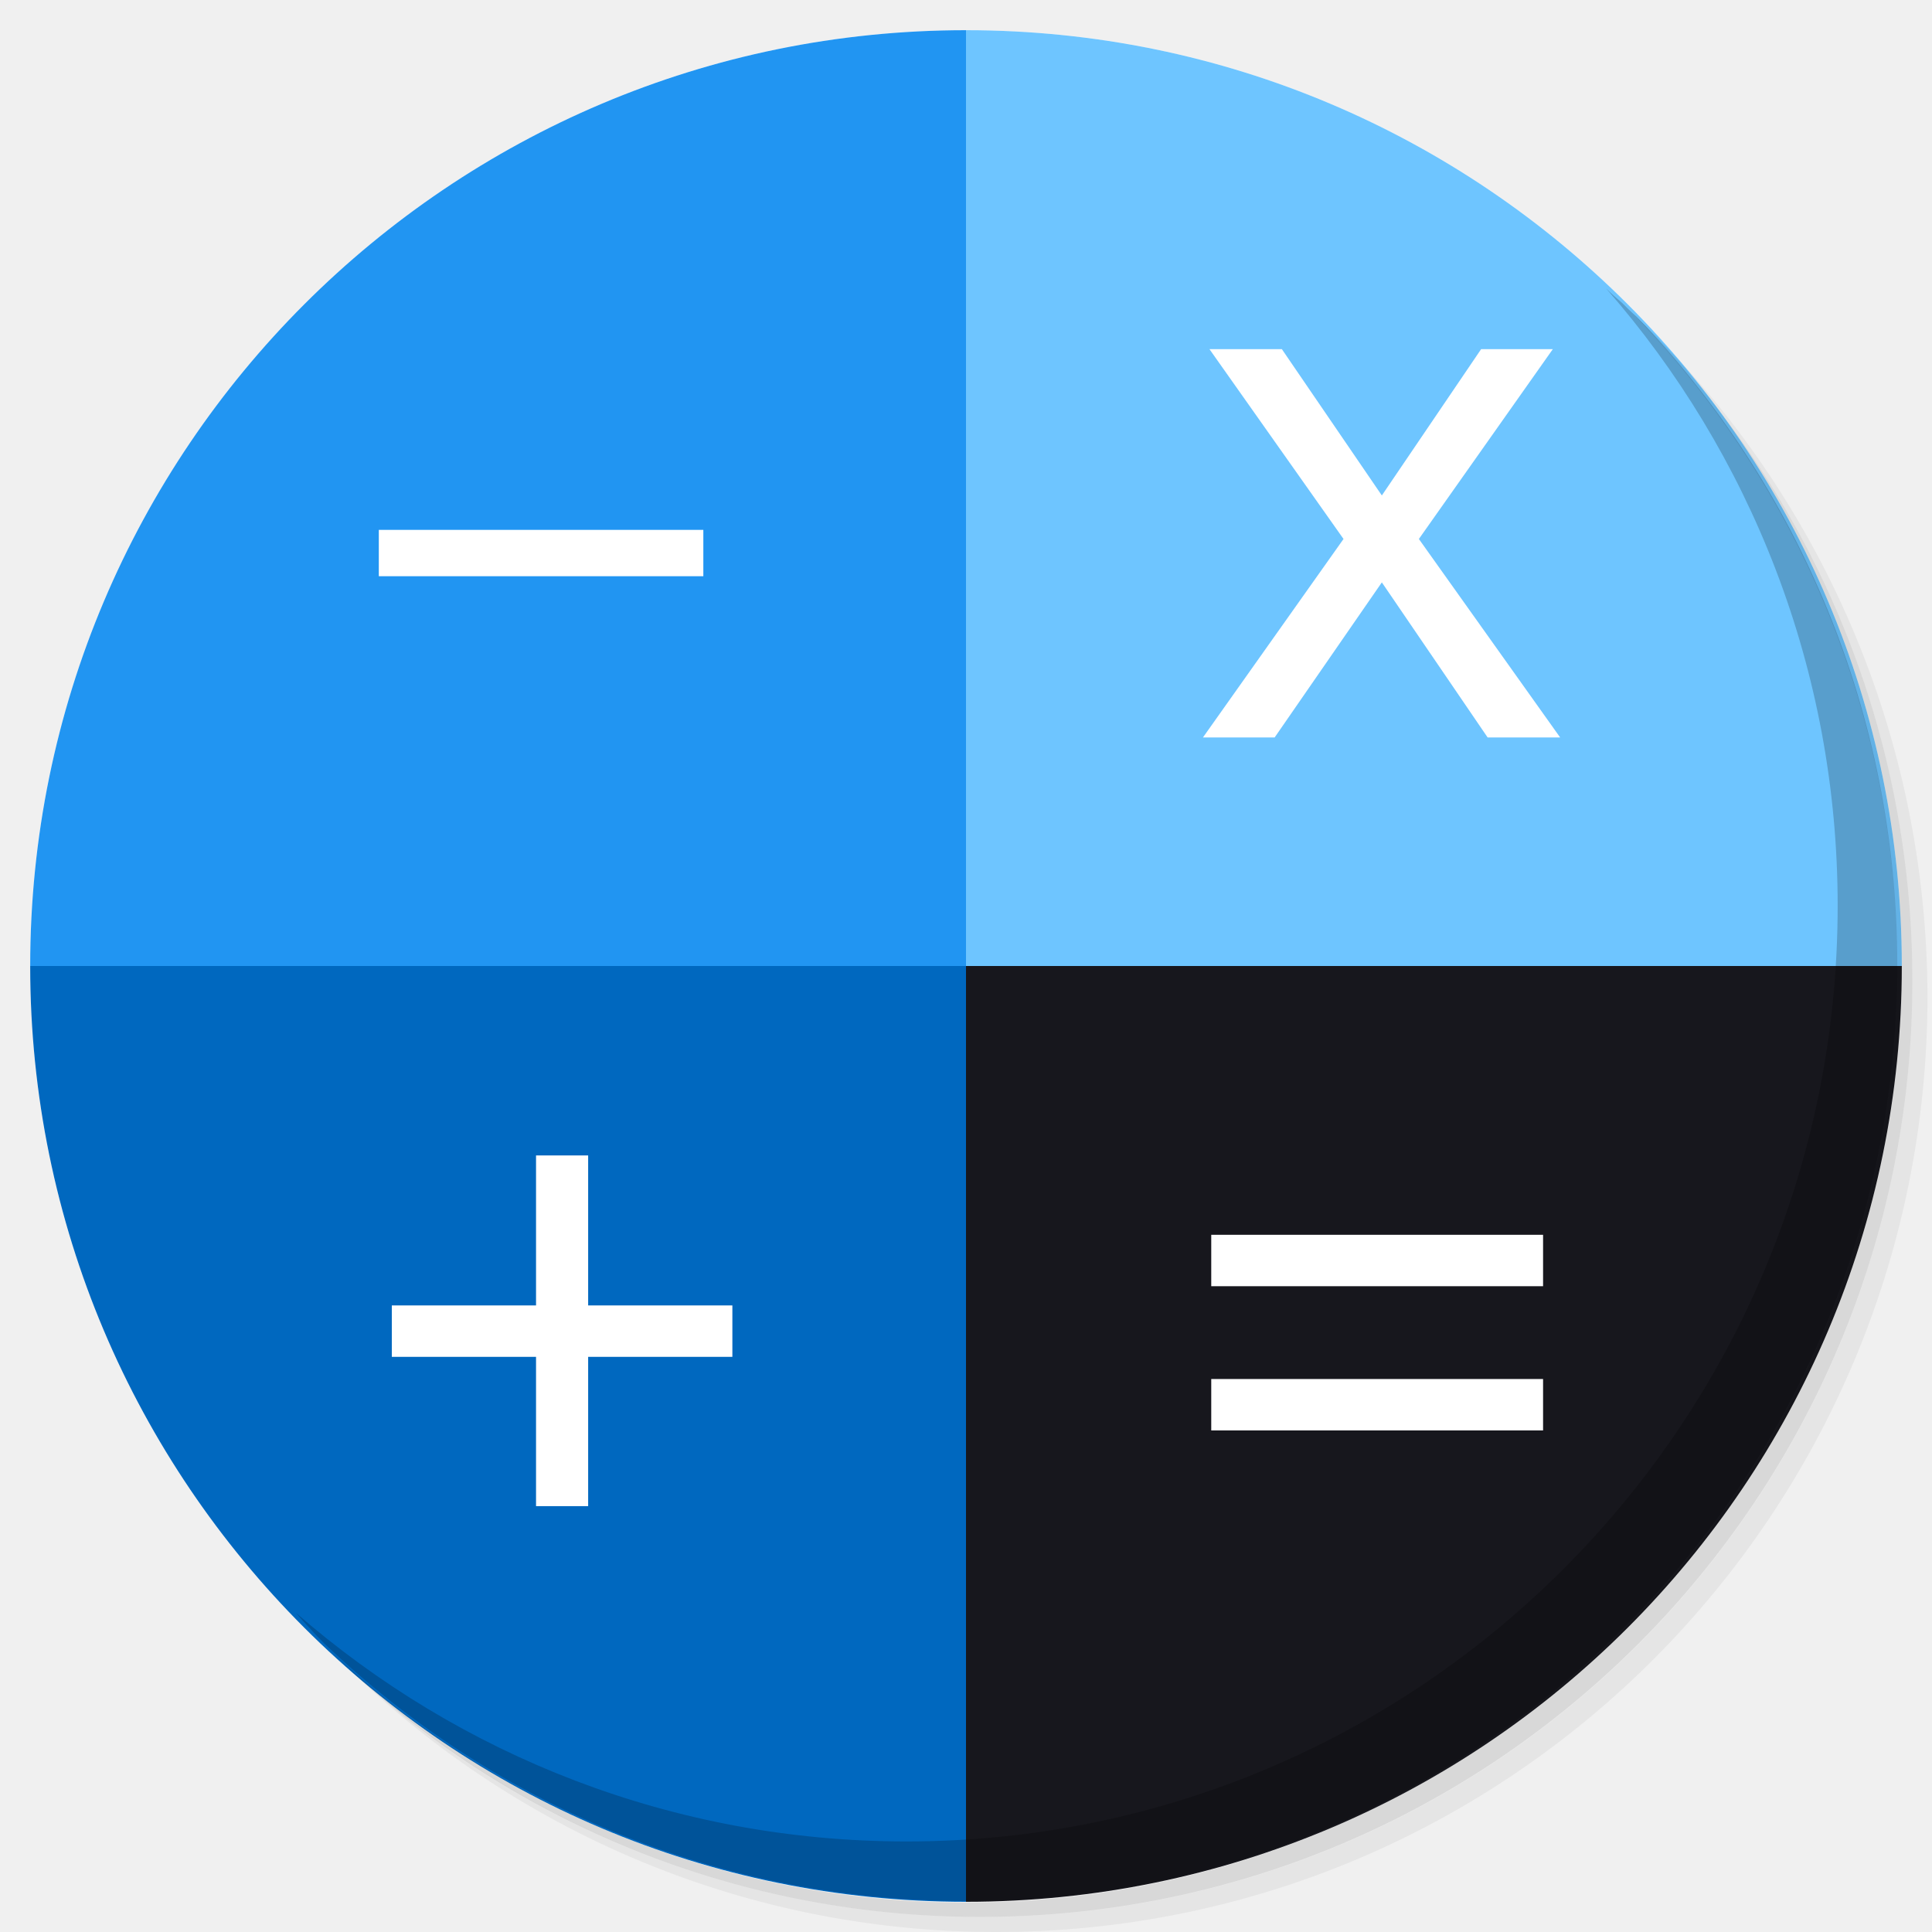
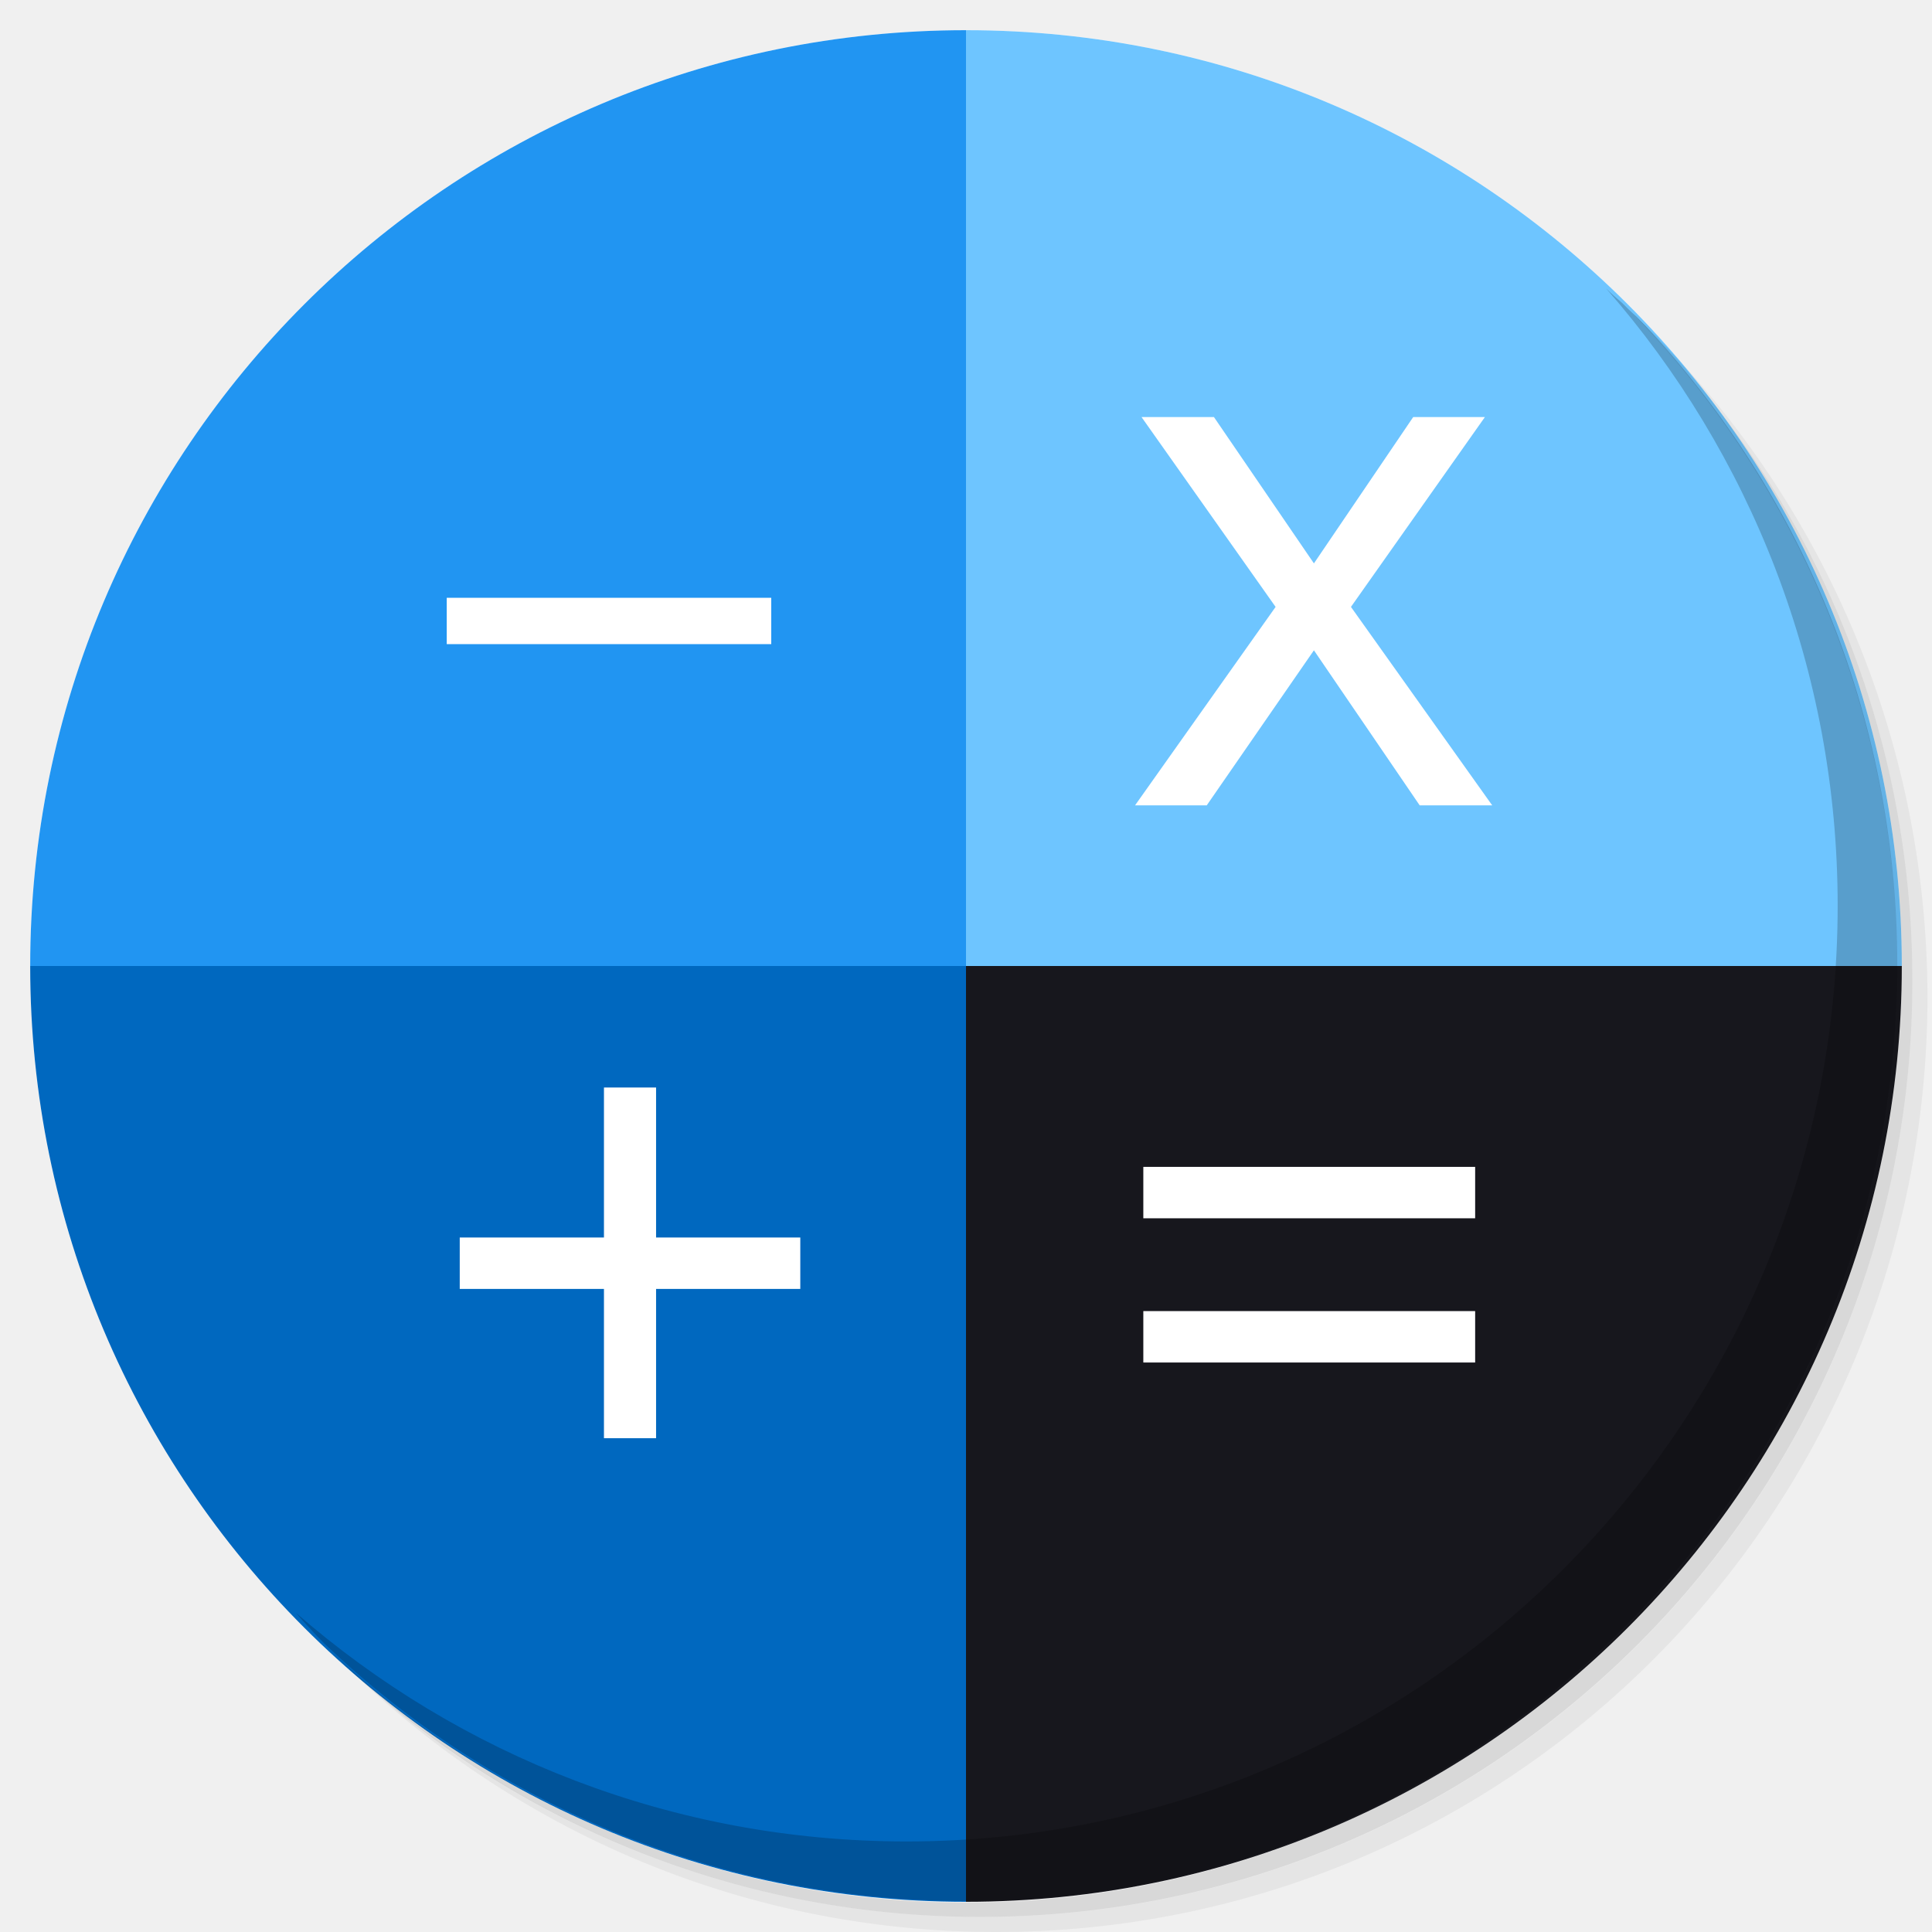
<svg xmlns="http://www.w3.org/2000/svg" xmlns:xlink="http://www.w3.org/1999/xlink" version="1.1" id="Layer_1" x="0px" y="0px" viewBox="0 0 256 256" enable-background="new 0 0 256 256" xml:space="preserve">
  <defs id="defs251">
    <clipPath id="b">
      <use width="100%" overflow="visible" xlink:href="#a" height="100%" id="use5" />
    </clipPath>
    <linearGradient x1="29.337" x2="81.837" y1="75.021" gradientUnits="userSpaceOnUse" y2="44.354" id="c">
      <stop id="stop10" offset="0" stop-opacity=".6" stop-color="#A52714" />
      <stop id="stop12" offset=".66" stop-opacity="0" stop-color="#A52714" />
    </linearGradient>
    <clipPath id="clipPath1232">
      <use width="100%" overflow="visible" xlink:href="#a" height="100%" id="use1230" />
    </clipPath>
    <clipPath id="clipPath1236">
      <use width="100%" overflow="visible" xlink:href="#a" height="100%" id="use1234" />
    </clipPath>
    <linearGradient x1="110.87" x2="52.538" y1="164.5" gradientUnits="userSpaceOnUse" y2="130.33" id="d">
      <stop id="stop23" offset="0" stop-opacity=".4" stop-color="#055524" />
      <stop id="stop25" offset=".33" stop-opacity="0" stop-color="#055524" />
    </linearGradient>
    <clipPath id="clipPath1244">
      <use width="100%" overflow="visible" xlink:href="#a" height="100%" id="use1242" />
    </clipPath>
    <clipPath id="clipPath1248">
      <use width="100%" overflow="visible" xlink:href="#a" height="100%" id="use1246" />
    </clipPath>
    <clipPath id="f">
      <use y="0" x="0" style="overflow:visible" id="use37" height="100%" xlink:href="#e" overflow="visible" width="100%" />
    </clipPath>
    <linearGradient x1="121.86" x2="136.55" y1="49.804" gradientUnits="userSpaceOnUse" y2="114.13" id="g">
      <stop id="stop42" offset="0" stop-opacity=".3" stop-color="#EA6100" />
      <stop id="stop44" offset=".66" stop-opacity="0" stop-color="#EA6100" />
    </linearGradient>
    <clipPath id="clipPath1258">
      <use width="100%" overflow="visible" xlink:href="#a" height="100%" id="use1256" />
    </clipPath>
    <clipPath id="clipPath1269">
      <use width="100%" overflow="visible" xlink:href="#a" height="100%" id="use1267" />
    </clipPath>
    <clipPath id="j">
      <use y="0" x="0" style="overflow:visible" id="use62" height="100%" xlink:href="#i" overflow="visible" width="100%" />
    </clipPath>
    <radialGradient id="l" gradientUnits="userSpaceOnUse" cy="55.948" cx="668.18" gradientTransform="translate(-576)" r="84.078">
      <stop stop-color="#3E2723" stop-opacity=".2" offset="0" id="stop73" />
      <stop stop-color="#3E2723" stop-opacity="0" offset="1" id="stop75" />
    </radialGradient>
    <clipPath id="clipPath1285">
      <use width="100%" overflow="visible" xlink:href="#a" height="100%" id="use1283" />
    </clipPath>
    <clipPath id="clipPath1289">
      <use width="100%" overflow="visible" xlink:href="#a" height="100%" id="use1287" />
    </clipPath>
    <clipPath id="n">
      <use y="0" x="0" style="overflow:visible" id="use83" height="100%" xlink:href="#m" overflow="visible" width="100%" />
    </clipPath>
    <radialGradient id="p" gradientUnits="userSpaceOnUse" cy="48.52" cx="597.88" gradientTransform="translate(-576)" r="78.044">
      <stop stop-color="#3E2723" stop-opacity=".2" offset="0" id="stop94" />
      <stop stop-color="#3E2723" stop-opacity="0" offset="1" id="stop96" />
    </radialGradient>
    <clipPath id="clipPath1305">
      <use width="100%" overflow="visible" xlink:href="#a" height="100%" id="use1303" />
    </clipPath>
    <radialGradient id="q" gradientUnits="userSpaceOnUse" cy="96.138" cx="671.84" gradientTransform="translate(-576)" r="87.87">
      <stop stop-color="#263238" stop-opacity=".2" offset="0" id="stop101" />
      <stop stop-color="#263238" stop-opacity="0" offset="1" id="stop103" />
    </radialGradient>
    <clipPath id="clipPath1312">
      <use width="100%" overflow="visible" xlink:href="#a" height="100%" id="use1310" />
    </clipPath>
    <clipPath id="clipPath1316">
      <use width="100%" overflow="visible" xlink:href="#a" height="100%" id="use1314" />
    </clipPath>
    <clipPath id="clipPath1320">
      <use width="100%" overflow="visible" xlink:href="#a" height="100%" id="use1318" />
    </clipPath>
    <clipPath id="clipPath1324">
      <use width="100%" overflow="visible" xlink:href="#a" height="100%" id="use1322" />
    </clipPath>
    <path d="m 8,184 h 83.77 l 38.88,-38.88 V 116 H 61.36 L 8,24.48 Z" id="e" />
    <path d="m 96,56 34.65,60 -38.88,68 H 184 V 56 Z" id="i" />
    <path d="M 21.97,8 V 48.34 L 61.36,116 96,56 h 88 V 8 Z" id="m" />
    <clipPath id="b-1">
      <use width="100%" overflow="visible" xlink:href="#a" height="100%" id="use5-7" />
    </clipPath>
    <clipPath id="clipPath1232-2">
      <use width="100%" overflow="visible" xlink:href="#a" height="100%" id="use1230-2" />
    </clipPath>
    <clipPath id="clipPath1236-6">
      <use width="100%" overflow="visible" xlink:href="#a" height="100%" id="use1234-1" />
    </clipPath>
    <clipPath id="clipPath1244-1">
      <use width="100%" overflow="visible" xlink:href="#a" height="100%" id="use1242-5" />
    </clipPath>
    <clipPath id="clipPath1248-9">
      <use width="100%" overflow="visible" xlink:href="#a" height="100%" id="use1246-4" />
    </clipPath>
    <clipPath id="f-9">
      <use y="0" x="0" style="overflow:visible" id="use37-0" height="100%" xlink:href="#e-8" overflow="visible" width="100%" />
    </clipPath>
    <clipPath id="clipPath1258-7">
      <use width="100%" overflow="visible" xlink:href="#a" height="100%" id="use1256-7" />
    </clipPath>
    <clipPath id="clipPath1269-1">
      <use width="100%" overflow="visible" xlink:href="#a" height="100%" id="use1267-1" />
    </clipPath>
    <clipPath id="j-5">
      <use y="0" x="0" style="overflow:visible" id="use62-9" height="100%" xlink:href="#i-5" overflow="visible" width="100%" />
    </clipPath>
    <radialGradient id="l-7" gradientUnits="userSpaceOnUse" cy="55.948" cx="668.18" gradientTransform="translate(-576)" r="84.078">
      <stop stop-color="#3E2723" stop-opacity=".2" offset="0" id="stop73-7" />
      <stop stop-color="#3E2723" stop-opacity="0" offset="1" id="stop75-6" />
    </radialGradient>
    <clipPath id="clipPath1285-7">
      <use width="100%" overflow="visible" xlink:href="#a" height="100%" id="use1283-3" />
    </clipPath>
    <clipPath id="clipPath1289-6">
      <use width="100%" overflow="visible" xlink:href="#a" height="100%" id="use1287-5" />
    </clipPath>
    <clipPath id="n-6">
      <use y="0" x="0" style="overflow:visible" id="use83-3" height="100%" xlink:href="#m-6" overflow="visible" width="100%" />
    </clipPath>
    <radialGradient id="p-9" gradientUnits="userSpaceOnUse" cy="48.52" cx="597.88" gradientTransform="translate(-576)" r="78.044">
      <stop stop-color="#3E2723" stop-opacity=".2" offset="0" id="stop94-4" />
      <stop stop-color="#3E2723" stop-opacity="0" offset="1" id="stop96-8" />
    </radialGradient>
    <clipPath id="clipPath1305-1">
      <use width="100%" overflow="visible" xlink:href="#a" height="100%" id="use1303-2" />
    </clipPath>
    <radialGradient id="q-9" gradientUnits="userSpaceOnUse" cy="96.138" cx="671.84" gradientTransform="translate(-576)" r="87.87">
      <stop stop-color="#263238" stop-opacity=".2" offset="0" id="stop101-3" />
      <stop stop-color="#263238" stop-opacity="0" offset="1" id="stop103-9" />
    </radialGradient>
    <clipPath id="clipPath1312-0">
      <use width="100%" overflow="visible" xlink:href="#a" height="100%" id="use1310-8" />
    </clipPath>
    <clipPath id="clipPath1316-8">
      <use width="100%" overflow="visible" xlink:href="#a" height="100%" id="use1314-5" />
    </clipPath>
    <clipPath id="clipPath1320-0">
      <use width="100%" overflow="visible" xlink:href="#a" height="100%" id="use1318-9" />
    </clipPath>
    <clipPath id="clipPath1324-6">
      <use width="100%" overflow="visible" xlink:href="#a" height="100%" id="use1322-3" />
    </clipPath>
    <path d="m 8,184 h 83.77 l 38.88,-38.88 V 116 H 61.36 L 8,24.48 Z" id="e-8" />
    <path d="m 96,56 34.65,60 -38.88,68 H 184 V 56 Z" id="i-5" />
    <path d="M 21.97,8 V 48.34 L 61.36,116 96,56 h 88 V 8 Z" id="m-6" />
    <radialGradient id="r" gradientUnits="userSpaceOnUse" cy="32.014" cx="34.286" gradientTransform="translate(-23.07961,-106.2699)" r="176.75">
      <stop stop-color="#fff" stop-opacity=".1" offset="0" id="stop130" />
      <stop stop-color="#fff" stop-opacity="0" offset="1" id="stop132" />
    </radialGradient>
    <clipPath id="b-0">
      <use y="0" x="0" style="overflow:visible" width="100%" overflow="visible" xlink:href="#a" height="100%" id="use5-5" />
    </clipPath>
    <clipPath id="clipPath963">
      <use y="0" x="0" style="overflow:visible" width="100%" overflow="visible" xlink:href="#a" height="100%" id="use961" />
    </clipPath>
    <clipPath id="clipPath967">
      <use y="0" x="0" style="overflow:visible" width="100%" overflow="visible" xlink:href="#a" height="100%" id="use965" />
    </clipPath>
    <radialGradient id="q-94" gradientUnits="userSpaceOnUse" cy="96.138" cx="671.84" gradientTransform="translate(-576)" r="87.87">
      <stop stop-color="#263238" stop-opacity=".2" offset="0" id="stop101-6" />
      <stop stop-color="#263238" stop-opacity="0" offset="1" id="stop103-92" />
    </radialGradient>
    <clipPath id="clipPath974">
      <use y="0" x="0" style="overflow:visible" width="100%" overflow="visible" xlink:href="#a" height="100%" id="use972" />
    </clipPath>
    <radialGradient id="p-2" gradientUnits="userSpaceOnUse" cy="48.52" cx="597.88" gradientTransform="translate(-576)" r="78.044">
      <stop stop-color="#3E2723" stop-opacity=".2" offset="0" id="stop94-47" />
      <stop stop-color="#3E2723" stop-opacity="0" offset="1" id="stop96-7" />
    </radialGradient>
    <clipPath id="clipPath981">
      <use y="0" x="0" style="overflow:visible" width="100%" overflow="visible" xlink:href="#a" height="100%" id="use979" />
    </clipPath>
    <clipPath id="clipPath985">
      <use y="0" x="0" style="overflow:visible" width="100%" overflow="visible" xlink:href="#a" height="100%" id="use983" />
    </clipPath>
    <clipPath id="n-5">
      <use width="100%" overflow="visible" xlink:href="#m-0" height="100%" id="use83-4" style="overflow:visible" x="0" y="0" />
    </clipPath>
    <radialGradient id="l-2" gradientUnits="userSpaceOnUse" cy="55.948" cx="668.18" gradientTransform="translate(-576)" r="84.078">
      <stop stop-color="#3E2723" stop-opacity=".2" offset="0" id="stop73-8" />
      <stop stop-color="#3E2723" stop-opacity="0" offset="1" id="stop75-9" />
    </radialGradient>
    <clipPath id="clipPath997">
      <use y="0" x="0" style="overflow:visible" width="100%" overflow="visible" xlink:href="#a" height="100%" id="use995" />
    </clipPath>
    <clipPath id="clipPath1001">
      <use y="0" x="0" style="overflow:visible" width="100%" overflow="visible" xlink:href="#a" height="100%" id="use999" />
    </clipPath>
    <clipPath id="j-3">
      <use width="100%" overflow="visible" xlink:href="#i-1" height="100%" id="use62-6" style="overflow:visible" x="0" y="0" />
    </clipPath>
    <clipPath id="clipPath1010">
      <use y="0" x="0" style="overflow:visible" width="100%" overflow="visible" xlink:href="#a" height="100%" id="use1008" />
    </clipPath>
    <clipPath id="clipPath1017">
      <use y="0" x="0" style="overflow:visible" width="100%" overflow="visible" xlink:href="#a" height="100%" id="use1015" />
    </clipPath>
    <clipPath id="f-0">
      <use width="100%" overflow="visible" xlink:href="#e-1" height="100%" id="use37-5" style="overflow:visible" x="0" y="0" />
    </clipPath>
    <clipPath id="clipPath1029">
      <use y="0" x="0" style="overflow:visible" width="100%" overflow="visible" xlink:href="#a" height="100%" id="use1027" />
    </clipPath>
    <clipPath id="clipPath1033">
      <use y="0" x="0" style="overflow:visible" width="100%" overflow="visible" xlink:href="#a" height="100%" id="use1031" />
    </clipPath>
    <clipPath id="clipPath1043">
      <use y="0" x="0" style="overflow:visible" width="100%" overflow="visible" xlink:href="#a" height="100%" id="use1041" />
    </clipPath>
    <clipPath id="clipPath1047">
      <use y="0" x="0" style="overflow:visible" width="100%" overflow="visible" xlink:href="#a" height="100%" id="use1045" />
    </clipPath>
    <path id="e-1" d="m 8,184 h 83.77 l 38.88,-38.88 V 116 H 61.36 L 8,24.48 Z" />
    <path id="i-1" d="m 96,56 34.65,60 -38.88,68 H 184 V 56 Z" />
    <path id="m-0" d="M 21.97,8 V 48.34 L 61.36,116 96,56 h 88 V 8 Z" />
    <circle r="88" cx="96" cy="96" id="a" />
    <path d="m8 184h83.77l38.88-38.88v-29.12h-69.29l-53.36-91.52z" id="e-6" />
    <path d="m96 56l34.65 60-38.88 68h92.23v-128z" id="i-2" />
    <path d="m21.97 8v40.34l39.39 67.66 34.64-60h88v-48z" id="m-8" />
    <defs id="defs1820">
      <path d="M 21.97,8 V 48.34 L 61.36,116 96,56 h 88 V 8 Z" id="path1928" />
    </defs>
    <clipPath id="n-7">
      <use id="use1822" height="100%" xlink:href="#m-8" overflow="visible" width="100%" style="overflow:visible" x="0" y="0" />
    </clipPath>
    <defs id="defs1799">
      <path d="m 96,56 34.65,60 -38.88,68 H 184 V 56 Z" id="path1918" />
    </defs>
    <clipPath id="j-6">
      <use id="use1801" height="100%" xlink:href="#i-2" overflow="visible" width="100%" style="overflow:visible" x="0" y="0" />
    </clipPath>
    <defs id="defs1774">
      <path d="m 8,184 h 83.77 l 38.88,-38.88 V 116 H 61.36 L 8,24.48 Z" id="path1902" />
    </defs>
    <clipPath id="f-06">
      <use id="use1776" height="100%" xlink:href="#e-6" overflow="visible" width="100%" style="overflow:visible" x="0" y="0" />
    </clipPath>
    <linearGradient x1="110.87" x2="52.538" y1="164.5" gradientUnits="userSpaceOnUse" y2="130.33" id="linearGradient1897">
      <stop id="stop1762" offset="0" stop-opacity=".4" stop-color="#055524" />
      <stop id="stop1764" offset=".33" stop-opacity="0" stop-color="#055524" />
    </linearGradient>
    <linearGradient x1="29.337" x2="81.837" y1="75.021" gradientUnits="userSpaceOnUse" y2="44.354" id="linearGradient1889">
      <stop id="stop1749" offset="0" stop-opacity=".6" stop-color="#A52714" />
      <stop id="stop1751" offset=".66" stop-opacity="0" stop-color="#A52714" />
    </linearGradient>
    <linearGradient id="linearGradient1910" y2="114.13" gradientUnits="userSpaceOnUse" y1="49.804" x2="136.55" x1="121.86">
      <stop stop-color="#EA6100" stop-opacity=".3" offset="0" id="stop1781" />
      <stop stop-color="#EA6100" stop-opacity="0" offset=".66" id="stop1783" />
    </linearGradient>
    <clipPath id="b-3">
      <use y="0" x="0" style="overflow:visible" width="100%" overflow="visible" xlink:href="#a" height="100%" id="use5-1" />
    </clipPath>
    <clipPath id="clipPath1024">
      <use y="0" x="0" style="overflow:visible" width="100%" overflow="visible" xlink:href="#a" height="100%" id="use1022" />
    </clipPath>
    <clipPath id="clipPath1028">
      <use y="0" x="0" style="overflow:visible" width="100%" overflow="visible" xlink:href="#a" height="100%" id="use1026" />
    </clipPath>
    <clipPath id="clipPath1035">
      <use y="0" x="0" style="overflow:visible" width="100%" overflow="visible" xlink:href="#a" height="100%" id="use1033" />
    </clipPath>
    <clipPath id="clipPath1039">
      <use y="0" x="0" style="overflow:visible" width="100%" overflow="visible" xlink:href="#a" height="100%" id="use1037" />
    </clipPath>
    <clipPath id="f-6">
      <use y="0" x="0" style="overflow:visible" id="use37-8" height="100%" xlink:href="#e-61" overflow="visible" width="100%" />
    </clipPath>
    <clipPath id="clipPath1048">
      <use y="0" x="0" style="overflow:visible" width="100%" overflow="visible" xlink:href="#a" height="100%" id="use1046" />
    </clipPath>
    <clipPath id="clipPath1058">
      <use y="0" x="0" style="overflow:visible" width="100%" overflow="visible" xlink:href="#a" height="100%" id="use1056" />
    </clipPath>
    <clipPath id="j-66">
      <use y="0" x="0" style="overflow:visible" id="use62-4" height="100%" xlink:href="#i-59" overflow="visible" width="100%" />
    </clipPath>
    <radialGradient id="l-9" gradientUnits="userSpaceOnUse" cy="55.948" cx="668.18" gradientTransform="translate(-576)" r="84.078">
      <stop stop-color="#3E2723" stop-opacity=".2" offset="0" id="stop73-5" />
      <stop stop-color="#3E2723" stop-opacity="0" offset="1" id="stop75-0" />
    </radialGradient>
    <clipPath id="clipPath1073">
      <use y="0" x="0" style="overflow:visible" width="100%" overflow="visible" xlink:href="#a" height="100%" id="use1071" />
    </clipPath>
    <clipPath id="clipPath1077">
      <use y="0" x="0" style="overflow:visible" width="100%" overflow="visible" xlink:href="#a" height="100%" id="use1075" />
    </clipPath>
    <clipPath id="n-4">
      <use y="0" x="0" style="overflow:visible" id="use83-8" height="100%" xlink:href="#m-4" overflow="visible" width="100%" />
    </clipPath>
    <radialGradient id="p-7" gradientUnits="userSpaceOnUse" cy="48.52" cx="597.88" gradientTransform="translate(-576)" r="78.044">
      <stop stop-color="#3E2723" stop-opacity=".2" offset="0" id="stop94-1" />
      <stop stop-color="#3E2723" stop-opacity="0" offset="1" id="stop96-72" />
    </radialGradient>
    <clipPath id="clipPath1092">
      <use y="0" x="0" style="overflow:visible" width="100%" overflow="visible" xlink:href="#a" height="100%" id="use1090" />
    </clipPath>
    <radialGradient id="q-7" gradientUnits="userSpaceOnUse" cy="96.138" cx="671.84" gradientTransform="translate(-576)" r="87.87">
      <stop stop-color="#263238" stop-opacity=".2" offset="0" id="stop101-2" />
      <stop stop-color="#263238" stop-opacity="0" offset="1" id="stop103-2" />
    </radialGradient>
    <clipPath id="clipPath1099">
      <use y="0" x="0" style="overflow:visible" width="100%" overflow="visible" xlink:href="#a" height="100%" id="use1097" />
    </clipPath>
    <clipPath id="clipPath1103">
      <use y="0" x="0" style="overflow:visible" width="100%" overflow="visible" xlink:href="#a" height="100%" id="use1101" />
    </clipPath>
    <clipPath id="clipPath1107">
      <use y="0" x="0" style="overflow:visible" width="100%" overflow="visible" xlink:href="#a" height="100%" id="use1105" />
    </clipPath>
    <clipPath id="clipPath1111">
      <use y="0" x="0" style="overflow:visible" width="100%" overflow="visible" xlink:href="#a" height="100%" id="use1109" />
    </clipPath>
    <radialGradient id="r-6" gradientUnits="userSpaceOnUse" cy="32.014" cx="34.286" gradientTransform="translate(-7,-7)" r="176.75">
      <stop stop-color="#fff" stop-opacity=".1" offset="0" id="stop130-1" />
      <stop stop-color="#fff" stop-opacity="0" offset="1" id="stop132-0" />
    </radialGradient>
    <path d="m 8,184 h 83.77 l 38.88,-38.88 V 116 H 61.36 L 8,24.48 Z" id="e-61" />
    <path d="m 96,56 34.65,60 -38.88,68 H 184 V 56 Z" id="i-59" />
    <path d="M 21.97,8 V 48.34 L 61.36,116 96,56 h 88 V 8 Z" id="m-4" />
    <clipPath id="b-9">
      <use y="0" x="0" style="overflow:visible" width="100%" overflow="visible" xlink:href="#a" height="100%" id="use5-0" />
    </clipPath>
    <clipPath id="clipPath1024-7">
      <use y="0" x="0" style="overflow:visible" width="100%" overflow="visible" xlink:href="#a" height="100%" id="use1022-7" />
    </clipPath>
    <clipPath id="clipPath1028-1">
      <use y="0" x="0" style="overflow:visible" width="100%" overflow="visible" xlink:href="#a" height="100%" id="use1026-1" />
    </clipPath>
    <clipPath id="clipPath1035-7">
      <use y="0" x="0" style="overflow:visible" width="100%" overflow="visible" xlink:href="#a" height="100%" id="use1033-7" />
    </clipPath>
    <clipPath id="clipPath1039-6">
      <use y="0" x="0" style="overflow:visible" width="100%" overflow="visible" xlink:href="#a" height="100%" id="use1037-7" />
    </clipPath>
    <clipPath id="f-3">
      <use y="0" x="0" style="overflow:visible" id="use37-6" height="100%" xlink:href="#e-9" overflow="visible" width="100%" />
    </clipPath>
    <clipPath id="clipPath1048-3">
      <use y="0" x="0" style="overflow:visible" width="100%" overflow="visible" xlink:href="#a" height="100%" id="use1046-9" />
    </clipPath>
    <clipPath id="clipPath1058-4">
      <use y="0" x="0" style="overflow:visible" width="100%" overflow="visible" xlink:href="#a" height="100%" id="use1056-8" />
    </clipPath>
    <clipPath id="j-1">
      <use y="0" x="0" style="overflow:visible" id="use62-2" height="100%" xlink:href="#i-6" overflow="visible" width="100%" />
    </clipPath>
    <radialGradient id="l-93" gradientUnits="userSpaceOnUse" cy="55.948" cx="668.18" gradientTransform="translate(-576)" r="84.078">
      <stop stop-color="#3E2723" stop-opacity=".2" offset="0" id="stop73-9" />
      <stop stop-color="#3E2723" stop-opacity="0" offset="1" id="stop75-08" />
    </radialGradient>
    <clipPath id="clipPath1073-8">
      <use y="0" x="0" style="overflow:visible" width="100%" overflow="visible" xlink:href="#a" height="100%" id="use1071-5" />
    </clipPath>
    <clipPath id="clipPath1077-0">
      <use y="0" x="0" style="overflow:visible" width="100%" overflow="visible" xlink:href="#a" height="100%" id="use1075-9" />
    </clipPath>
    <clipPath id="n-63">
      <use y="0" x="0" style="overflow:visible" id="use83-85" height="100%" xlink:href="#m-2" overflow="visible" width="100%" />
    </clipPath>
    <radialGradient id="p-6" gradientUnits="userSpaceOnUse" cy="48.52" cx="597.88" gradientTransform="translate(-576)" r="78.044">
      <stop stop-color="#3E2723" stop-opacity=".2" offset="0" id="stop94-11" />
      <stop stop-color="#3E2723" stop-opacity="0" offset="1" id="stop96-5" />
    </radialGradient>
    <clipPath id="clipPath1092-9">
      <use y="0" x="0" style="overflow:visible" width="100%" overflow="visible" xlink:href="#a" height="100%" id="use1090-8" />
    </clipPath>
    <radialGradient id="q-4" gradientUnits="userSpaceOnUse" cy="96.138" cx="671.84" gradientTransform="translate(-576)" r="87.87">
      <stop stop-color="#263238" stop-opacity=".2" offset="0" id="stop101-8" />
      <stop stop-color="#263238" stop-opacity="0" offset="1" id="stop103-1" />
    </radialGradient>
    <clipPath id="clipPath1099-0">
      <use y="0" x="0" style="overflow:visible" width="100%" overflow="visible" xlink:href="#a" height="100%" id="use1097-3" />
    </clipPath>
    <clipPath id="clipPath1103-0">
      <use y="0" x="0" style="overflow:visible" width="100%" overflow="visible" xlink:href="#a" height="100%" id="use1101-4" />
    </clipPath>
    <clipPath id="clipPath1107-4">
      <use y="0" x="0" style="overflow:visible" width="100%" overflow="visible" xlink:href="#a" height="100%" id="use1105-4" />
    </clipPath>
    <clipPath id="clipPath1111-4">
      <use y="0" x="0" style="overflow:visible" width="100%" overflow="visible" xlink:href="#a" height="100%" id="use1109-7" />
    </clipPath>
    <radialGradient id="r-63" gradientUnits="userSpaceOnUse" cy="32.014" cx="34.286" gradientTransform="translate(-7,-7)" r="176.75">
      <stop stop-color="#fff" stop-opacity=".1" offset="0" id="stop130-17" />
      <stop stop-color="#fff" stop-opacity="0" offset="1" id="stop132-5" />
    </radialGradient>
    <path d="m 8,184 h 83.77 l 38.88,-38.88 V 116 H 61.36 L 8,24.48 Z" id="e-9" />
    <path d="m 96,56 34.65,60 -38.88,68 H 184 V 56 Z" id="i-6" />
    <path d="M 21.97,8 V 48.34 L 61.36,116 96,56 h 88 V 8 Z" id="m-2" />
  </defs>
  <g id="layer1">
    <circle style="fill:#ffffff;fill-opacity:1;stroke:none;stroke-width:2.74;stroke-miterlimit:4;stroke-dasharray:none;stroke-opacity:1" id="path1090" cx="128" cy="128" r="124" />
    <text xml:space="preserve" style="font-style:normal;font-variant:normal;font-weight:normal;font-stretch:normal;font-size:40px;line-height:1.25;font-family:'Star Labs';-inkscape-font-specification:'Star Labs';letter-spacing:0px;word-spacing:0px;fill:#ffffff;fill-opacity:1;stroke:none" x="164.52" y="220.368" id="text1093-7">
      <tspan id="tspan1091-9" x="164.52" y="220.368" style="font-size:96px;fill:#ffffff">=</tspan>
    </text>
    <path style="fill:#2195f2;fill-opacity:1;stroke:none;stroke-width:2.74;stroke-miterlimit:4;stroke-dasharray:none;stroke-opacity:1" d="M 128,4 V 128 H 4 A 124,124 0 0 1 128,4 Z" id="path1090-8-0" />
    <path style="fill:#17171d;fill-opacity:1;stroke:none;stroke-width:2.74;stroke-miterlimit:4;stroke-dasharray:none;stroke-opacity:1" d="M 128,252 V 128 H 252 A 124,124 0 0 1 128,252 Z" id="path1090-8-0-93-2" />
    <path style="fill:#6ec5ff;fill-opacity:1;stroke:none;stroke-width:2.74;stroke-miterlimit:4;stroke-dasharray:none;stroke-opacity:1" d="M 252,128 H 128 V 4 a 124,124 0 0 1 124,124 z" id="path1090-8-0-93" />
    <path style="fill:#0068bf;fill-opacity:1;stroke:none;stroke-width:2.74;stroke-miterlimit:4;stroke-dasharray:none;stroke-opacity:1" d="M 128,252 V 128 H 4 a 124,124 0 0 0 124,124 z" id="path1090-8-0-9-4" />
-     <text xml:space="preserve" style="font-style:normal;font-variant:normal;font-weight:normal;font-stretch:normal;font-size:40px;line-height:1.25;font-family:'Star Labs';-inkscape-font-specification:'Star Labs';letter-spacing:0px;word-spacing:0px;fill:#ffffff;fill-opacity:1;stroke:none" x="157.664" y="97.712" id="text1093-3">
-       <tspan id="tspan1091-7" x="157.664" y="97.712" style="font-size:96px;fill:#ffffff">x</tspan>
-     </text>
    <text xml:space="preserve" style="font-style:normal;font-variant:normal;font-weight:normal;font-stretch:normal;font-size:40px;line-height:1.25;font-family:'Star Labs';-inkscape-font-specification:'Star Labs';letter-spacing:0px;word-spacing:0px;fill:#ffffff;fill-opacity:1;stroke:none" x="218.12" y="-145.632" id="text1093-1">
      <tspan id="tspan1091-2" x="218.12" y="-109.721" style="font-size:96px;fill:#ffffff" />
    </text>
-     <text xml:space="preserve" style="font-style:normal;font-variant:normal;font-weight:normal;font-stretch:normal;font-size:40px;line-height:1.25;font-family:'Star Labs';-inkscape-font-specification:'Star Labs';letter-spacing:0px;word-spacing:0px;fill:#ffffff;fill-opacity:1;stroke:none" x="47.12" y="210.224" id="text1093-2">
-       <tspan id="tspan1091-0" x="47.12" y="210.224" style="font-size:96px;fill:#ffffff">+</tspan>
-     </text>
-     <text xml:space="preserve" style="font-style:normal;font-variant:normal;font-weight:normal;font-stretch:normal;font-size:40px;line-height:1.25;font-family:'Star Labs';-inkscape-font-specification:'Star Labs';letter-spacing:0px;word-spacing:0px;fill:#ffffff;fill-opacity:1;stroke:none" x="50.384" y="61.568" id="text1093-3-2">
-       <tspan id="tspan1091-7-1" x="50.384" y="61.568" style="font-size:96px;fill:#ffffff">_</tspan>
-     </text>
-     <text xml:space="preserve" style="font-style:normal;font-variant:normal;font-weight:normal;font-stretch:normal;font-size:40px;line-height:1.25;font-family:'Star Labs';-inkscape-font-specification:'Star Labs';letter-spacing:0px;word-spacing:0px;fill:#ffffff;fill-opacity:1;stroke:none" x="155.12" y="210.368" id="text1093-75">
-       <tspan id="tspan1091-1" x="155.12" y="210.368" style="font-size:96px;fill:#ffffff">=</tspan>
+     <text xml:space="preserve" style="font-style:normal;font-variant:normal;font-weight:normal;font-stretch:normal;font-size:40px;line-height:1.25;font-family:'Star Labs';-inkscape-font-specification:'Star Labs';letter-spacing:0px;word-spacing:0px;fill:#ffffff;fill-opacity:1;stroke:none" x="59.384" y="70.568" id="text1093-3-2">
+       <tspan id="tspan1091-7-1" x="59.384" y="70.568" style="font-size:96px;fill:#ffffff">_</tspan>
+     </text>
+     <text xml:space="preserve" style="font-style:normal;font-variant:normal;font-weight:normal;font-stretch:normal;font-size:40px;line-height:1.25;font-family:'Star Labs';-inkscape-font-specification:'Star Labs';letter-spacing:0px;word-spacing:0px;fill:#ffffff;fill-opacity:1;stroke:none" x="146.12" y="201.368" id="text1093-75">
+       <tspan id="tspan1091-1" x="146.12" y="201.368" style="font-size:96px;fill:#ffffff">=</tspan>
+     </text>
+     <text xml:space="preserve" style="font-style:normal;font-variant:normal;font-weight:normal;font-stretch:normal;font-size:40px;line-height:1.25;font-family:'Star Labs';-inkscape-font-specification:'Star Labs';letter-spacing:0px;word-spacing:0px;fill:#ffffff;fill-opacity:1;stroke:none" x="56.12" y="201.224" id="text1093-2">
+       <tspan id="tspan1091-0" x="56.12" y="201.224" style="font-size:96px;fill:#ffffff">+</tspan>
+     </text>
+     <text xml:space="preserve" style="font-style:normal;font-variant:normal;font-weight:normal;font-stretch:normal;font-size:40px;line-height:1.25;font-family:'Star Labs';-inkscape-font-specification:'Star Labs';letter-spacing:0px;word-spacing:0px;fill:#ffffff;fill-opacity:1;stroke:none" x="148.664" y="106.712" id="text1093-3">
+       <tspan id="tspan1091-7" x="148.664" y="106.712" style="font-size:96px;fill:#ffffff">x</tspan>
    </text>
  </g>
  <g id="layer6" style="display:inline">
    <g id="g2548" style="display:inline" transform="translate(-2.960187,1.58543)">
      <path d="m 256.36,128.415 c 0,-33.9 -13.5,-64.5 -35.4,-86.9 -0.4,-0.3 -0.7,-0.7 -1.1,-1 21.3,22.3 34.5,52.6 34.5,86 0,68.5 -55.2,124 -123.4,124 -32.9,0 -62.9,-13 -85,-34.1 0.3,0.3 0.6,0.6 0.9,0.9 22.2,21.7 52.6,35.1 86,35.1 68.2,0 123.5,-55.5 123.5,-124 z" id="path238" style="display:inline;opacity:0.1" />
      <path d="m 219.86,40.415 c -0.7,-0.6 -1.4,-1.3 -2,-1.9 -0.7,-0.6 -1.4,-1.2 -2.1,-1.9 19.1,21.8 30.7,50.5 30.7,81.8 0,68.5 -55.2,124 -123.4,124 -30.9,0 -59.2,-11.4 -80.9,-30.3 0.6,0.7 1.2,1.4 1.9,2.1 0.6,0.7 1.3,1.4 1.9,2 22.1,21.1 52.1,34.1 85,34.1 68.2,0 123.4,-55.5 123.4,-124 0,-33.3 -13.1,-63.6 -34.5,-85.9 z" id="path240" style="display:inline;opacity:0.2" />
      <path d="m 220.96,41.515 c 21.9,22.4 35.4,53.1 35.4,86.9 0,68.5 -55.2,124 -123.4,124 -33.5,0 -63.8,-13.4 -86,-35.1 22.4,22.9 53.6,37.1 88,37.1 68.2,0 123.4,-55.5 123.4,-124 -0.1,-34.9 -14.4,-66.4 -37.4,-88.9 z" id="path236" style="display:inline;opacity:0.05" />
    </g>
  </g>
</svg>
